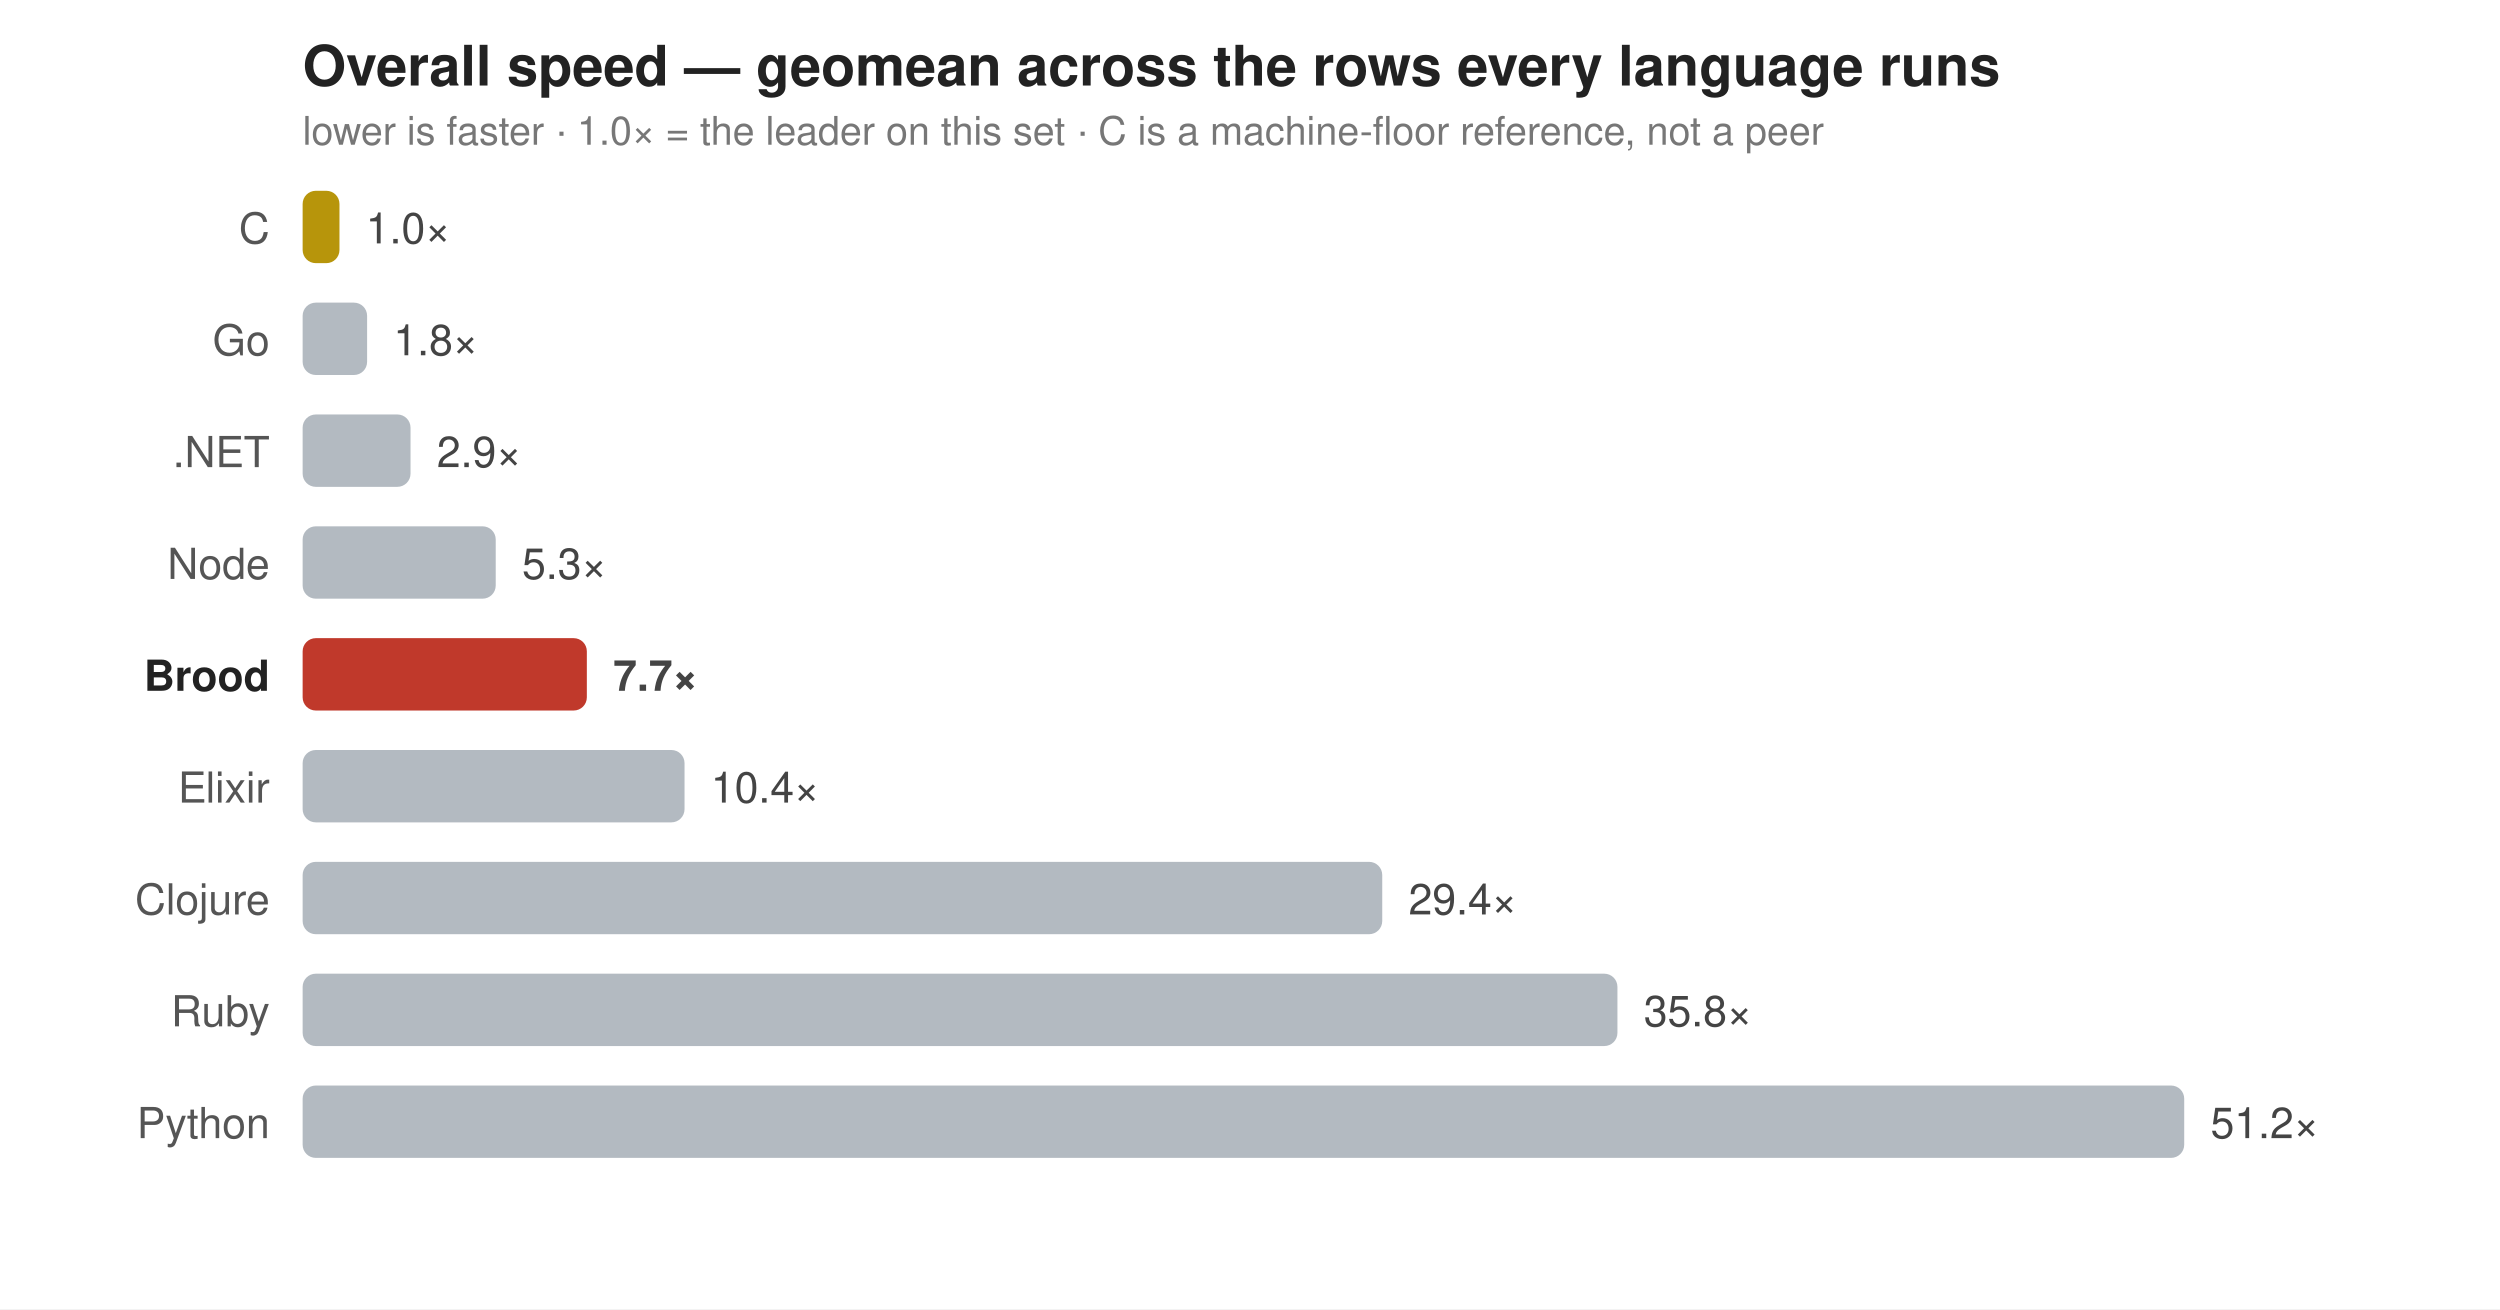
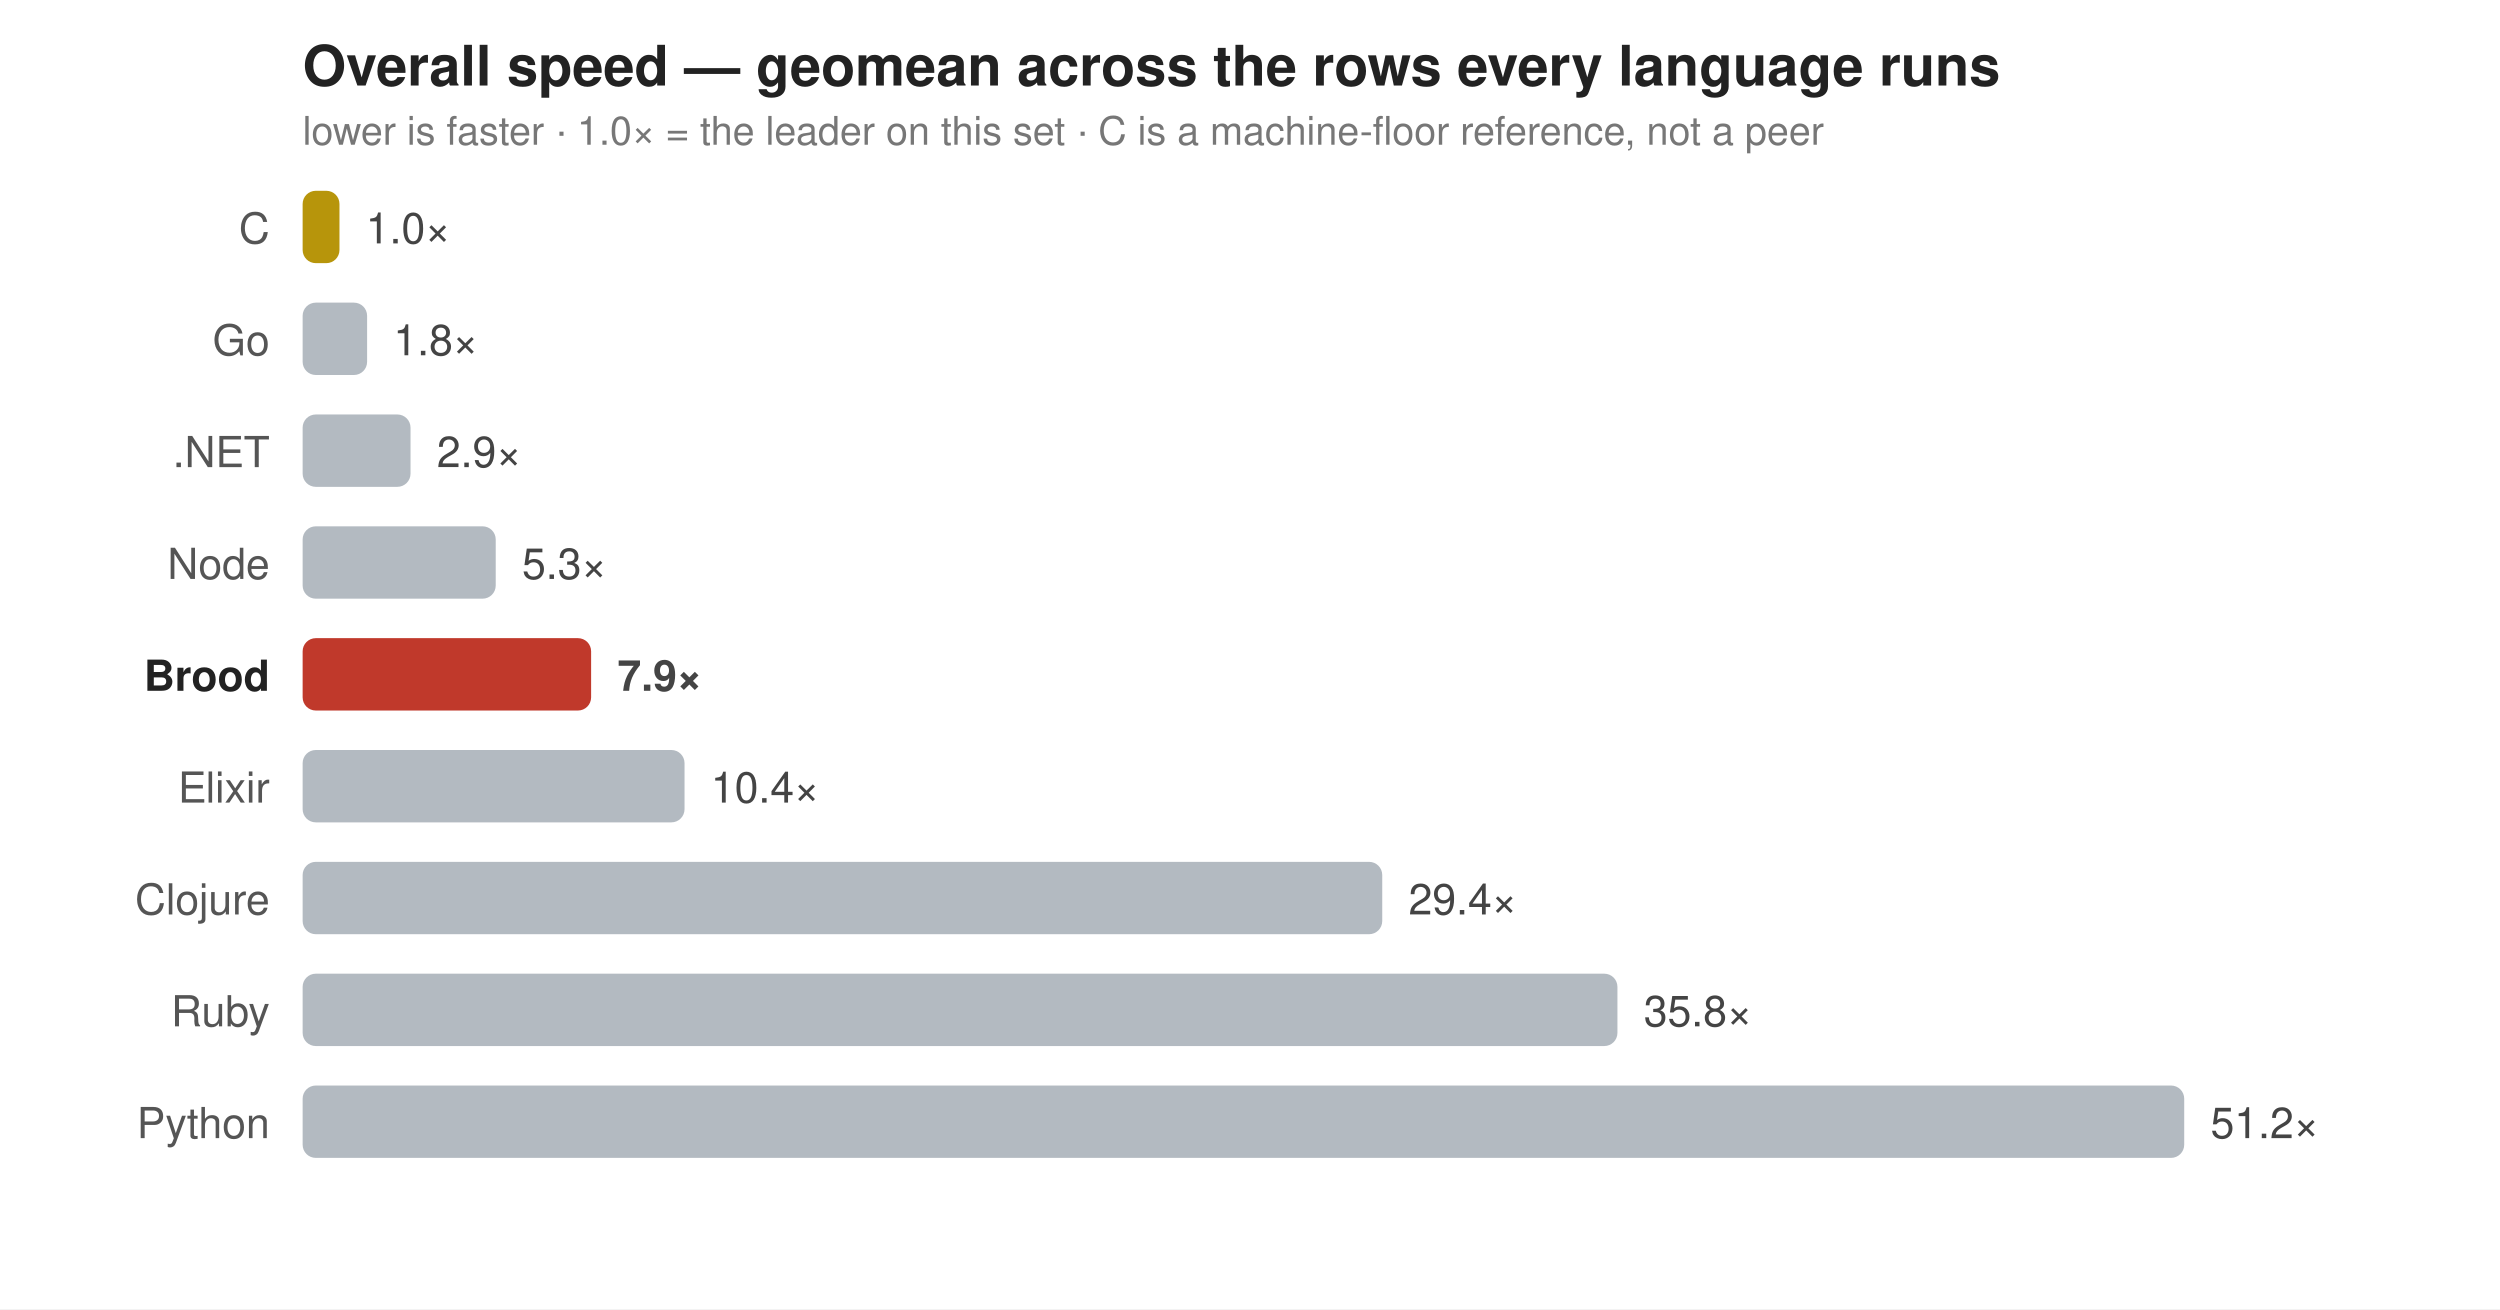
<svg xmlns="http://www.w3.org/2000/svg" width="760" height="398" viewBox="0 0 760 398" font-family="system-ui,Segoe UI,Helvetica,Arial,sans-serif">
  <rect width="760" height="398" fill="#ffffff" />
  <text x="92" y="26" font-size="17" font-weight="700" fill="#222">Overall speed — geomean across the rows every language runs</text>
  <text x="92" y="44" font-size="12" fill="#777">lower is faster · 1.0× = the leader on this set · C is a machine-floor reference, not a peer</text>
  <rect x="92" y="58" width="11.2" height="22" rx="4" fill="#b7950b" />
  <text x="82" y="74" text-anchor="end" font-size="13" font-weight="500" fill="#555">C</text>
  <text x="111.2" y="74" font-size="13" font-weight="400" fill="#444">1.0×</text>
  <rect x="92" y="92" width="19.6" height="22" rx="4" fill="#b3bac1" />
  <text x="82" y="108" text-anchor="end" font-size="13" font-weight="500" fill="#555">Go</text>
  <text x="119.6" y="108" font-size="13" font-weight="400" fill="#444">1.8×</text>
  <rect x="92" y="126" width="32.8" height="22" rx="4" fill="#b3bac1" />
  <text x="82" y="142" text-anchor="end" font-size="13" font-weight="500" fill="#555">.NET</text>
  <text x="132.8" y="142" font-size="13" font-weight="400" fill="#444">2.9×</text>
  <rect x="92" y="160" width="58.7" height="22" rx="4" fill="#b3bac1" />
  <text x="82" y="176" text-anchor="end" font-size="13" font-weight="500" fill="#555">Node</text>
  <text x="158.7" y="176" font-size="13" font-weight="400" fill="#444">5.3×</text>
-   <rect x="92" y="194" width="86.4" height="22" rx="4" fill="#c0392b" />
+   <rect x="92" y="194" width="87.7" height="22" rx="4" fill="#c0392b" />
  <text x="82" y="210" text-anchor="end" font-size="13" font-weight="700" fill="#222">Brood</text>
-   <text x="186.4" y="210" font-size="13" font-weight="700" fill="#444">7.7×</text>
+   <text x="187.7" y="210" font-size="13" font-weight="700" fill="#444">7.9×</text>
  <rect x="92" y="228" width="116.1" height="22" rx="4" fill="#b3bac1" />
  <text x="82" y="244" text-anchor="end" font-size="13" font-weight="500" fill="#555">Elixir</text>
  <text x="216.1" y="244" font-size="13" font-weight="400" fill="#444">10.4×</text>
  <rect x="92" y="262" width="328.2" height="22" rx="4" fill="#b3bac1" />
  <text x="82" y="278" text-anchor="end" font-size="13" font-weight="500" fill="#555">Clojure</text>
  <text x="428.2" y="278" font-size="13" font-weight="400" fill="#444">29.4×</text>
  <rect x="92" y="296" width="399.7" height="22" rx="4" fill="#b3bac1" />
  <text x="82" y="312" text-anchor="end" font-size="13" font-weight="500" fill="#555">Ruby</text>
  <text x="499.7" y="312" font-size="13" font-weight="400" fill="#444">35.8×</text>
  <rect x="92" y="330" width="572.0" height="22" rx="4" fill="#b3bac1" />
  <text x="82" y="346" text-anchor="end" font-size="13" font-weight="500" fill="#555">Python</text>
  <text x="672.0" y="346" font-size="13" font-weight="400" fill="#444">51.2×</text>
</svg>
